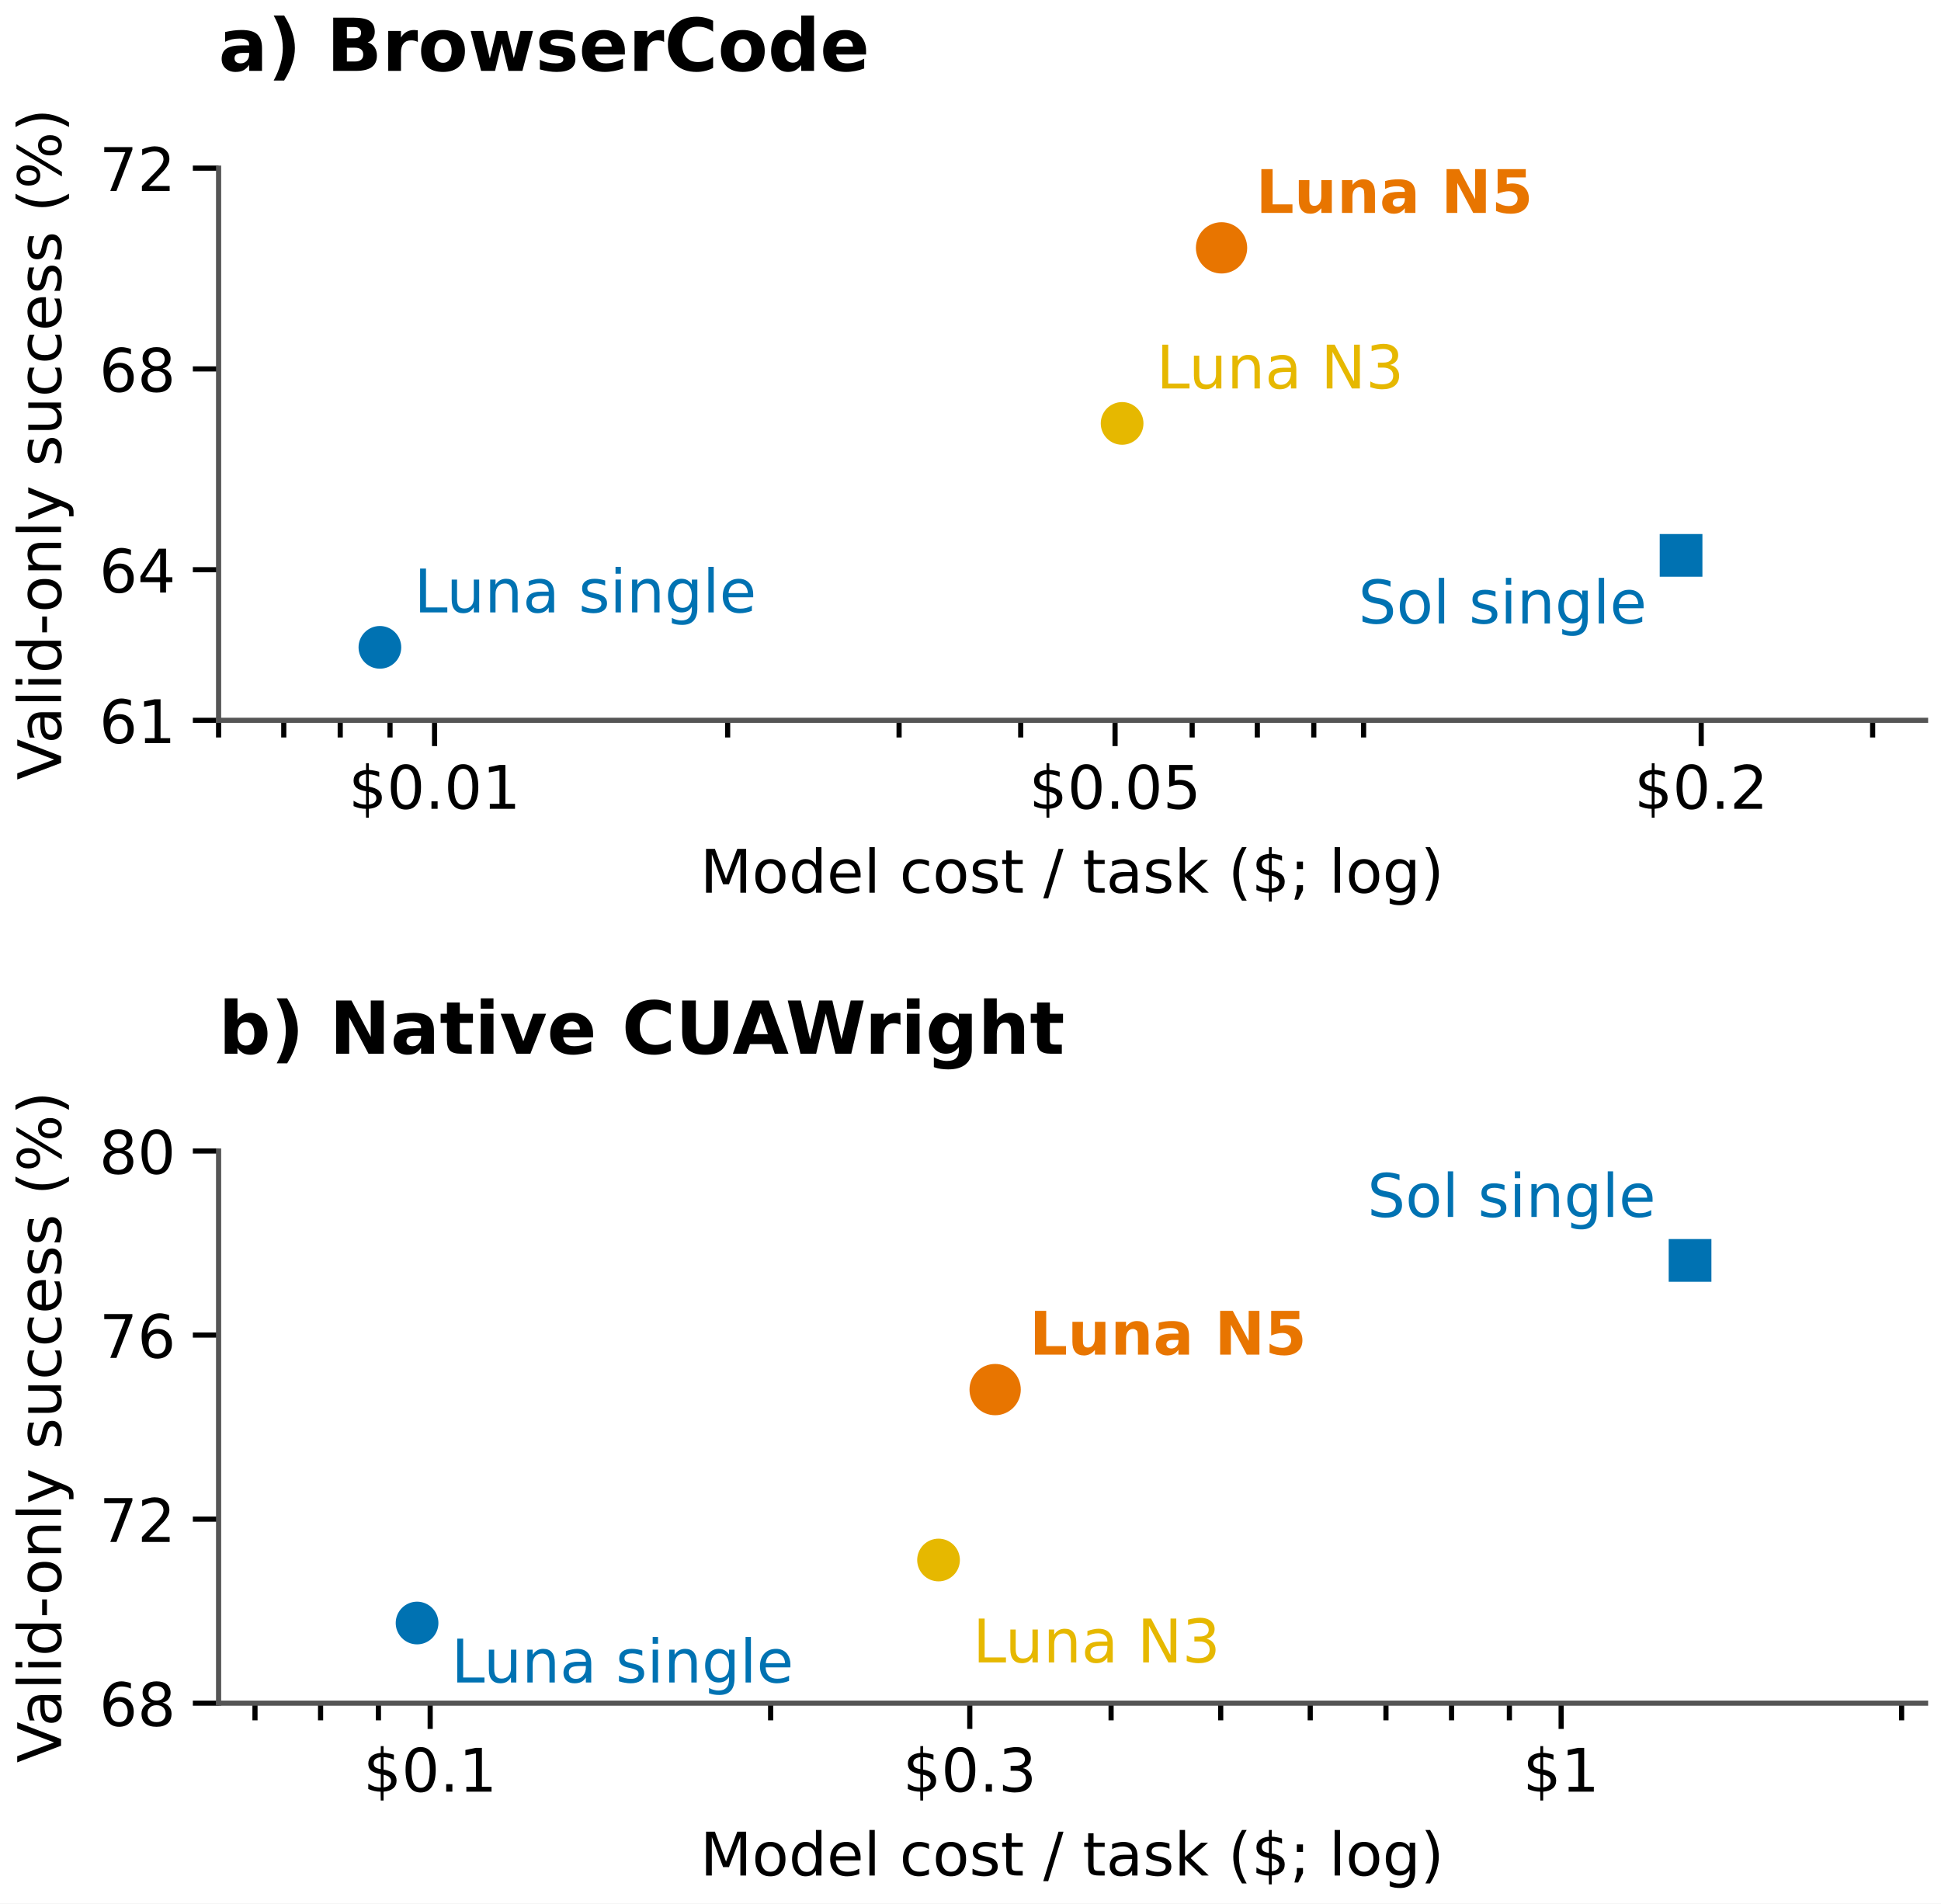
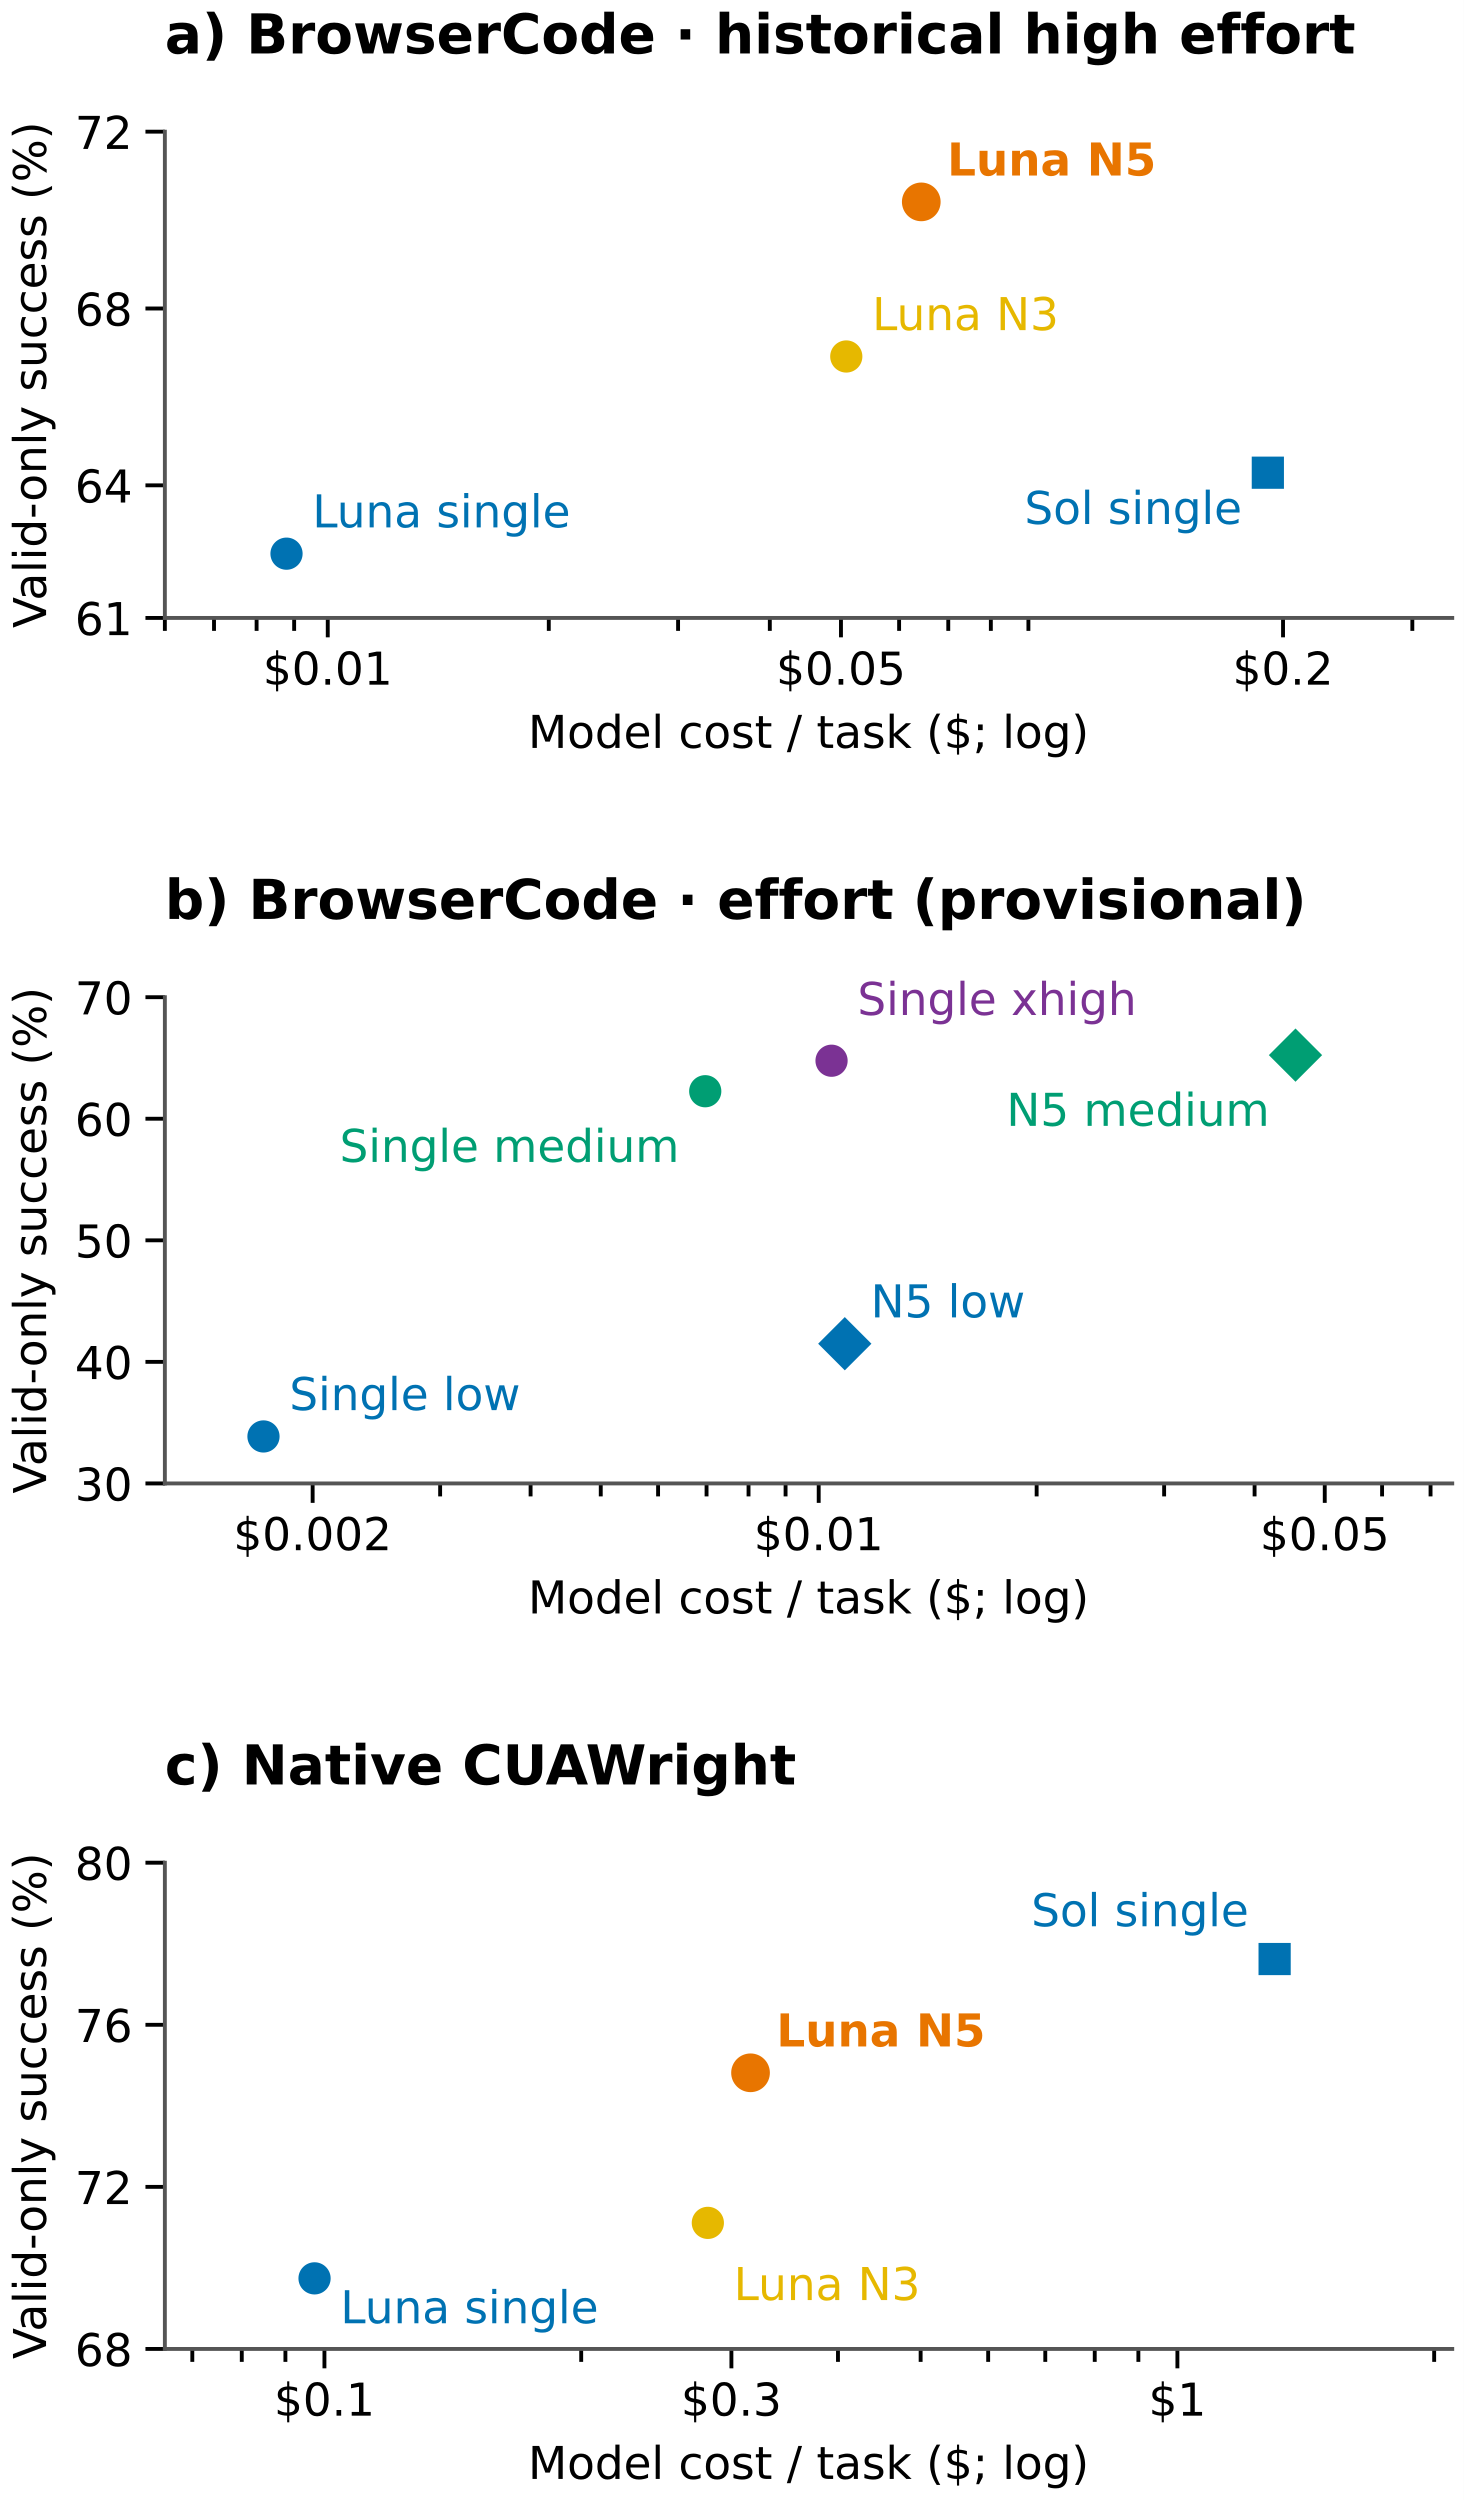
- <svg xmlns="http://www.w3.org/2000/svg" xmlns:xlink="http://www.w3.org/1999/xlink" width="226.272pt" height="221.868pt" viewBox="0 0 226.272 221.868" version="1.1">
+ <svg xmlns="http://www.w3.org/2000/svg" xmlns:xlink="http://www.w3.org/1999/xlink" width="226.272pt" height="386.424pt" viewBox="0 0 226.272 386.424" version="1.1">
  <defs>
    <style type="text/css">*{stroke-linejoin: round; stroke-linecap: butt}</style>
  </defs>
  <g id="figure_1">
    <g id="patch_1">
-       <path d="M 0 221.868 L 226.272 221.868 L 226.272 0 L 0 0 z " style="fill: #ffffff" />
+       <path d="M 0 386.424 L 226.272 386.424 L 226.272 0 L 0 0 z " style="fill: #ffffff" />
    </g>
    <g id="axes_1">
      <g id="patch_2">
-         <path d="M 25.482 83.958 L 224.472 83.958 L 224.472 19.599 L 25.482 19.599 z " style="fill: #ffffff" />
+         <path d="M 25.482 95.513 L 224.472 95.513 L 224.472 20.355 L 25.482 20.355 z " style="fill: #ffffff" />
      </g>
      <g id="matplotlib.axis_1">
        <g id="xtick_1">
          <g id="line2d_1">
            <defs>
-               <path id="mc24a8306d1" d="M 0 0 L 0 3 " style="stroke: #000000; stroke-width: 0.6" />
+               <path id="mdc0c848641" d="M 0 0 L 0 3 " style="stroke: #000000; stroke-width: 0.6" />
            </defs>
            <g>
-               <use xlink:href="#mc24a8306d1" x="50.66" y="83.958" style="stroke: #000000; stroke-width: 0.6" />
+               <use xlink:href="#mdc0c848641" x="50.66" y="95.513" style="stroke: #000000; stroke-width: 0.6" />
            </g>
          </g>
          <g id="text_1">
-             <text style="font: 7px 'DejaVu Sans'; text-anchor: middle" x="50.66" y="94.277" transform="rotate(-0 50.66042 94.27729)">$0.01</text>
+             <text style="font: 7px 'DejaVu Sans'; text-anchor: middle" x="50.66" y="105.831" transform="rotate(-0 50.66042 105.8315)">$0.01</text>
          </g>
        </g>
        <g id="xtick_2">
          <g id="line2d_2">
            <g>
-               <use xlink:href="#mc24a8306d1" x="129.988" y="83.958" style="stroke: #000000; stroke-width: 0.6" />
+               <use xlink:href="#mdc0c848641" x="129.988" y="95.513" style="stroke: #000000; stroke-width: 0.6" />
            </g>
          </g>
          <g id="text_2">
-             <text style="font: 7px 'DejaVu Sans'; text-anchor: middle" x="129.988" y="94.277" transform="rotate(-0 129.9885 94.27729)">$0.05</text>
+             <text style="font: 7px 'DejaVu Sans'; text-anchor: middle" x="129.988" y="105.831" transform="rotate(-0 129.9885 105.8315)">$0.05</text>
          </g>
        </g>
        <g id="xtick_3">
          <g id="line2d_3">
            <g>
-               <use xlink:href="#mc24a8306d1" x="198.318" y="83.958" style="stroke: #000000; stroke-width: 0.6" />
+               <use xlink:href="#mdc0c848641" x="198.318" y="95.513" style="stroke: #000000; stroke-width: 0.6" />
            </g>
          </g>
          <g id="text_3">
-             <text style="font: 7px 'DejaVu Sans'; text-anchor: middle" x="198.318" y="94.277" transform="rotate(-0 198.3179 94.27729)">$0.2</text>
+             <text style="font: 7px 'DejaVu Sans'; text-anchor: middle" x="198.318" y="105.831" transform="rotate(-0 198.3179 105.8315)">$0.2</text>
          </g>
        </g>
        <g id="xtick_4">
          <g id="line2d_4">
            <defs>
-               <path id="m908427d70f" d="M 0 0 L 0 2 " style="stroke: #000000; stroke-width: 0.6" />
+               <path id="mf27fdced87" d="M 0 0 L 0 2 " style="stroke: #000000; stroke-width: 0.6" />
            </defs>
            <g>
-               <use xlink:href="#m908427d70f" x="25.482" y="83.958" style="stroke: #000000; stroke-width: 0.6" />
+               <use xlink:href="#mf27fdced87" x="25.482" y="95.513" style="stroke: #000000; stroke-width: 0.6" />
            </g>
          </g>
        </g>
        <g id="xtick_5">
          <g id="line2d_5">
            <g>
-               <use xlink:href="#m908427d70f" x="33.08" y="83.958" style="stroke: #000000; stroke-width: 0.6" />
+               <use xlink:href="#mf27fdced87" x="33.08" y="95.513" style="stroke: #000000; stroke-width: 0.6" />
            </g>
          </g>
        </g>
        <g id="xtick_6">
          <g id="line2d_6">
            <g>
-               <use xlink:href="#m908427d70f" x="39.662" y="83.958" style="stroke: #000000; stroke-width: 0.6" />
+               <use xlink:href="#mf27fdced87" x="39.662" y="95.513" style="stroke: #000000; stroke-width: 0.6" />
            </g>
          </g>
        </g>
        <g id="xtick_7">
          <g id="line2d_7">
            <g>
-               <use xlink:href="#m908427d70f" x="45.467" y="83.958" style="stroke: #000000; stroke-width: 0.6" />
+               <use xlink:href="#mf27fdced87" x="45.467" y="95.513" style="stroke: #000000; stroke-width: 0.6" />
            </g>
          </g>
        </g>
        <g id="xtick_8">
          <g id="line2d_8">
            <g>
-               <use xlink:href="#m908427d70f" x="84.825" y="83.958" style="stroke: #000000; stroke-width: 0.6" />
+               <use xlink:href="#mf27fdced87" x="84.825" y="95.513" style="stroke: #000000; stroke-width: 0.6" />
            </g>
          </g>
        </g>
        <g id="xtick_9">
          <g id="line2d_9">
            <g>
-               <use xlink:href="#m908427d70f" x="104.81" y="83.958" style="stroke: #000000; stroke-width: 0.6" />
+               <use xlink:href="#mf27fdced87" x="104.81" y="95.513" style="stroke: #000000; stroke-width: 0.6" />
            </g>
          </g>
        </g>
        <g id="xtick_10">
          <g id="line2d_10">
            <g>
-               <use xlink:href="#m908427d70f" x="118.99" y="83.958" style="stroke: #000000; stroke-width: 0.6" />
+               <use xlink:href="#mf27fdced87" x="118.99" y="95.513" style="stroke: #000000; stroke-width: 0.6" />
            </g>
          </g>
        </g>
        <g id="xtick_11">
          <g id="line2d_11">
            <g>
-               <use xlink:href="#m908427d70f" x="138.975" y="83.958" style="stroke: #000000; stroke-width: 0.6" />
+               <use xlink:href="#mf27fdced87" x="138.975" y="95.513" style="stroke: #000000; stroke-width: 0.6" />
            </g>
          </g>
        </g>
        <g id="xtick_12">
          <g id="line2d_12">
            <g>
-               <use xlink:href="#m908427d70f" x="146.573" y="83.958" style="stroke: #000000; stroke-width: 0.6" />
+               <use xlink:href="#mf27fdced87" x="146.573" y="95.513" style="stroke: #000000; stroke-width: 0.6" />
            </g>
          </g>
        </g>
        <g id="xtick_13">
          <g id="line2d_13">
            <g>
-               <use xlink:href="#m908427d70f" x="153.155" y="83.958" style="stroke: #000000; stroke-width: 0.6" />
+               <use xlink:href="#mf27fdced87" x="153.155" y="95.513" style="stroke: #000000; stroke-width: 0.6" />
            </g>
          </g>
        </g>
        <g id="xtick_14">
          <g id="line2d_14">
            <g>
-               <use xlink:href="#m908427d70f" x="158.96" y="83.958" style="stroke: #000000; stroke-width: 0.6" />
+               <use xlink:href="#mf27fdced87" x="158.96" y="95.513" style="stroke: #000000; stroke-width: 0.6" />
            </g>
          </g>
        </g>
        <g id="xtick_15">
          <g id="line2d_15">
            <g>
-               <use xlink:href="#m908427d70f" x="218.303" y="83.958" style="stroke: #000000; stroke-width: 0.6" />
+               <use xlink:href="#mf27fdced87" x="218.303" y="95.513" style="stroke: #000000; stroke-width: 0.6" />
            </g>
          </g>
        </g>
        <g id="text_4">
-           <text style="font: 7px 'DejaVu Sans'; text-anchor: middle" x="124.977" y="104.052" transform="rotate(-0 124.9772 104.052)">Model cost / task ($; log)</text>
+           <text style="font: 7px 'DejaVu Sans'; text-anchor: middle" x="124.977" y="115.606" transform="rotate(-0 124.9772 115.6062)">Model cost / task ($; log)</text>
        </g>
      </g>
      <g id="matplotlib.axis_2">
        <g id="ytick_1">
          <g id="line2d_16">
            <defs>
-               <path id="m0b9a54903c" d="M 0 0 L -3 0 " style="stroke: #000000; stroke-width: 0.6" />
+               <path id="m69c608d8a5" d="M 0 0 L -3 0 " style="stroke: #000000; stroke-width: 0.6" />
            </defs>
            <g>
-               <use xlink:href="#m0b9a54903c" x="25.482" y="83.958" style="stroke: #000000; stroke-width: 0.6" />
+               <use xlink:href="#m69c608d8a5" x="25.482" y="95.513" style="stroke: #000000; stroke-width: 0.6" />
            </g>
          </g>
          <g id="text_5">
-             <text style="font: 7px 'DejaVu Sans'; text-anchor: end" x="20.482" y="86.618" transform="rotate(-0 20.48219 86.61784)">61</text>
+             <text style="font: 7px 'DejaVu Sans'; text-anchor: end" x="20.482" y="98.172" transform="rotate(-0 20.48219 98.17202)">61</text>
          </g>
        </g>
        <g id="ytick_2">
          <g id="line2d_17">
            <g>
-               <use xlink:href="#m0b9a54903c" x="25.482" y="66.406" style="stroke: #000000; stroke-width: 0.6" />
+               <use xlink:href="#m69c608d8a5" x="25.482" y="75.015" style="stroke: #000000; stroke-width: 0.6" />
            </g>
          </g>
          <g id="text_6">
-             <text style="font: 7px 'DejaVu Sans'; text-anchor: end" x="20.482" y="69.065" transform="rotate(-0 20.48219 69.06519)">64</text>
+             <text style="font: 7px 'DejaVu Sans'; text-anchor: end" x="20.482" y="77.674" transform="rotate(-0 20.48219 77.67441)">64</text>
          </g>
        </g>
        <g id="ytick_3">
          <g id="line2d_18">
            <g>
-               <use xlink:href="#m0b9a54903c" x="25.482" y="43.002" style="stroke: #000000; stroke-width: 0.6" />
+               <use xlink:href="#m69c608d8a5" x="25.482" y="47.685" style="stroke: #000000; stroke-width: 0.6" />
            </g>
          </g>
          <g id="text_7">
-             <text style="font: 7px 'DejaVu Sans'; text-anchor: end" x="20.482" y="45.662" transform="rotate(-0 20.48219 45.66166)">68</text>
+             <text style="font: 7px 'DejaVu Sans'; text-anchor: end" x="20.482" y="50.344" transform="rotate(-0 20.48219 50.34427)">68</text>
          </g>
        </g>
        <g id="ytick_4">
          <g id="line2d_19">
            <g>
-               <use xlink:href="#m0b9a54903c" x="25.482" y="19.599" style="stroke: #000000; stroke-width: 0.6" />
+               <use xlink:href="#m69c608d8a5" x="25.482" y="20.355" style="stroke: #000000; stroke-width: 0.6" />
            </g>
          </g>
          <g id="text_8">
-             <text style="font: 7px 'DejaVu Sans'; text-anchor: end" x="20.482" y="22.258" transform="rotate(-0 20.48219 22.25812)">72</text>
+             <text style="font: 7px 'DejaVu Sans'; text-anchor: end" x="20.482" y="23.014" transform="rotate(-0 20.48219 23.01412)">72</text>
          </g>
        </g>
        <g id="text_9">
-           <text style="font: 7px 'DejaVu Sans'; text-anchor: middle" x="7.119" y="51.779" transform="rotate(-90 7.118906 51.77853)">Valid-only success (%)</text>
+           <text style="font: 7px 'DejaVu Sans'; text-anchor: middle" x="7.119" y="57.934" transform="rotate(-90 7.118906 57.93362)">Valid-only success (%)</text>
        </g>
      </g>
      <g id="patch_3">
-         <path d="M 25.482 83.958 L 25.482 19.599 " style="fill: none; stroke: #555555; stroke-width: 0.6; stroke-linejoin: miter; stroke-linecap: square" />
+         <path d="M 25.482 95.513 L 25.482 20.355 " style="fill: none; stroke: #555555; stroke-width: 0.6; stroke-linejoin: miter; stroke-linecap: square" />
      </g>
      <g id="patch_4">
-         <path d="M 25.482 83.958 L 224.472 83.958 " style="fill: none; stroke: #555555; stroke-width: 0.6; stroke-linejoin: miter; stroke-linecap: square" />
+         <path d="M 25.482 95.513 L 224.472 95.513 " style="fill: none; stroke: #555555; stroke-width: 0.6; stroke-linejoin: miter; stroke-linecap: square" />
      </g>
      <g id="PathCollection_1">
        <defs>
-           <path id="m677dec98a0" d="M -2.739 2.739 L 2.739 2.739 L 2.739 -2.739 L -2.739 -2.739 z " style="stroke: #ffffff; stroke-width: 0.5" />
-         </defs>
-         <g clip-path="url(#p2ed55664d4)">
-           <use xlink:href="#m677dec98a0" x="195.97" y="64.734" style="fill: #0072b2; stroke: #ffffff; stroke-width: 0.5" />
+           <path id="mf28e17d646" d="M -2.739 2.739 L 2.739 2.739 L 2.739 -2.739 L -2.739 -2.739 z " style="stroke: #ffffff; stroke-width: 0.5" />
+         </defs>
+         <g clip-path="url(#p137effcb04)">
+           <use xlink:href="#mf28e17d646" x="195.97" y="73.063" style="fill: #0072b2; stroke: #ffffff; stroke-width: 0.5" />
        </g>
      </g>
      <g id="text_10">
-         <text style="fill: #0072b2; font: 7px 'DejaVu Sans'; text-anchor: end" x="191.97" y="72.666" transform="rotate(-0 191.9704 72.66562)">Sol single</text>
+         <text style="fill: #0072b2; font: 7px 'DejaVu Sans'; text-anchor: end" x="191.97" y="80.994" transform="rotate(-0 191.9704 80.99437)">Sol single</text>
      </g>
      <g id="PathCollection_2">
        <defs>
-           <path id="m418f7e3107" d="M 0 2.739 C 0.726 2.739 1.423 2.45 1.936 1.936 C 2.45 1.423 2.739 0.726 2.739 0 C 2.739 -0.726 2.45 -1.423 1.936 -1.936 C 1.423 -2.45 0.726 -2.739 0 -2.739 C -0.726 -2.739 -1.423 -2.45 -1.936 -1.936 C -2.45 -1.423 -2.739 -0.726 -2.739 0 C -2.739 0.726 -2.45 1.423 -1.936 1.936 C -1.423 2.45 -0.726 2.739 0 2.739 z " style="stroke: #ffffff; stroke-width: 0.5" />
-         </defs>
-         <g clip-path="url(#p2ed55664d4)">
-           <use xlink:href="#m418f7e3107" x="44.286" y="75.454" style="fill: #0072b2; stroke: #ffffff; stroke-width: 0.5" />
+           <path id="mbda5fe34d8" d="M 0 2.739 C 0.726 2.739 1.423 2.45 1.936 1.936 C 2.45 1.423 2.739 0.726 2.739 0 C 2.739 -0.726 2.45 -1.423 1.936 -1.936 C 1.423 -2.45 0.726 -2.739 0 -2.739 C -0.726 -2.739 -1.423 -2.45 -1.936 -1.936 C -2.45 -1.423 -2.739 -0.726 -2.739 0 C -2.739 0.726 -2.45 1.423 -1.936 1.936 C -1.423 2.45 -0.726 2.739 0 2.739 z " style="stroke: #ffffff; stroke-width: 0.5" />
+         </defs>
+         <g clip-path="url(#p137effcb04)">
+           <use xlink:href="#mbda5fe34d8" x="44.286" y="85.581" style="fill: #0072b2; stroke: #ffffff; stroke-width: 0.5" />
        </g>
      </g>
      <g id="text_11">
-         <text style="fill: #0072b2; font: 7px 'DejaVu Sans'; text-anchor: start" x="48.286" y="71.386" transform="rotate(-0 48.28617 71.3855)">Luna single</text>
+         <text style="fill: #0072b2; font: 7px 'DejaVu Sans'; text-anchor: start" x="48.286" y="81.513" transform="rotate(-0 48.28617 81.51282)">Luna single</text>
      </g>
      <g id="PathCollection_3">
        <defs>
-           <path id="m88503e11e1" d="M 0 2.739 C 0.726 2.739 1.423 2.45 1.936 1.936 C 2.45 1.423 2.739 0.726 2.739 0 C 2.739 -0.726 2.45 -1.423 1.936 -1.936 C 1.423 -2.45 0.726 -2.739 0 -2.739 C -0.726 -2.739 -1.423 -2.45 -1.936 -1.936 C -2.45 -1.423 -2.739 -0.726 -2.739 0 C -2.739 0.726 -2.45 1.423 -1.936 1.936 C -1.423 2.45 -0.726 2.739 0 2.739 z " style="stroke: #ffffff; stroke-width: 0.5" />
-         </defs>
-         <g clip-path="url(#p2ed55664d4)">
-           <use xlink:href="#m88503e11e1" x="130.81" y="49.353" style="fill: #e6b800; stroke: #ffffff; stroke-width: 0.5" />
+           <path id="m449ec851ad" d="M 0 2.739 C 0.726 2.739 1.423 2.45 1.936 1.936 C 2.45 1.423 2.739 0.726 2.739 0 C 2.739 -0.726 2.45 -1.423 1.936 -1.936 C 1.423 -2.45 0.726 -2.739 0 -2.739 C -0.726 -2.739 -1.423 -2.45 -1.936 -1.936 C -2.45 -1.423 -2.739 -0.726 -2.739 0 C -2.739 0.726 -2.45 1.423 -1.936 1.936 C -1.423 2.45 -0.726 2.739 0 2.739 z " style="stroke: #ffffff; stroke-width: 0.5" />
+         </defs>
+         <g clip-path="url(#p137effcb04)">
+           <use xlink:href="#m449ec851ad" x="130.81" y="55.102" style="fill: #e6b800; stroke: #ffffff; stroke-width: 0.5" />
        </g>
      </g>
      <g id="text_12">
-         <text style="fill: #e6b800; font: 7px 'DejaVu Sans'; text-anchor: start" x="134.81" y="45.285" transform="rotate(-0 134.81 45.28491)">Luna N3</text>
+         <text style="fill: #e6b800; font: 7px 'DejaVu Sans'; text-anchor: start" x="134.81" y="51.033" transform="rotate(-0 134.81 51.03311)">Luna N3</text>
      </g>
      <g id="PathCollection_4">
        <defs>
-           <path id="m04eedbf4aa" d="M 0 3.24 C 0.859 3.24 1.684 2.899 2.291 2.291 C 2.899 1.684 3.24 0.859 3.24 0 C 3.24 -0.859 2.899 -1.684 2.291 -2.291 C 1.684 -2.899 0.859 -3.24 0 -3.24 C -0.859 -3.24 -1.684 -2.899 -2.291 -2.291 C -2.899 -1.684 -3.24 -0.859 -3.24 0 C -3.24 0.859 -2.899 1.684 -2.291 2.291 C -1.684 2.899 -0.859 3.24 0 3.24 z " style="stroke: #ffffff; stroke-width: 0.5" />
-         </defs>
-         <g clip-path="url(#p2ed55664d4)">
-           <use xlink:href="#m04eedbf4aa" x="142.401" y="28.89" style="fill: #e87500; stroke: #ffffff; stroke-width: 0.5" />
+           <path id="m71d31f1bbd" d="M 0 3.24 C 0.859 3.24 1.684 2.899 2.291 2.291 C 2.899 1.684 3.24 0.859 3.24 0 C 3.24 -0.859 2.899 -1.684 2.291 -2.291 C 1.684 -2.899 0.859 -3.24 0 -3.24 C -0.859 -3.24 -1.684 -2.899 -2.291 -2.291 C -2.899 -1.684 -3.24 -0.859 -3.24 0 C -3.24 0.859 -2.899 1.684 -2.291 2.291 C -1.684 2.899 -0.859 3.24 0 3.24 z " style="stroke: #ffffff; stroke-width: 0.5" />
+         </defs>
+         <g clip-path="url(#p137effcb04)">
+           <use xlink:href="#m71d31f1bbd" x="142.401" y="31.205" style="fill: #e87500; stroke: #ffffff; stroke-width: 0.5" />
        </g>
      </g>
      <g id="text_13">
-         <text style="fill: #e87500; font: 700 7px 'DejaVu Sans'; text-anchor: start" x="146.401" y="24.822" transform="rotate(-0 146.4009 24.82152)">Luna N5</text>
+         <text style="fill: #e87500; font: 700 7px 'DejaVu Sans'; text-anchor: start" x="146.401" y="27.136" transform="rotate(-0 146.4009 27.1364)">Luna N5</text>
      </g>
    </g>
    <g id="axes_2">
      <g id="patch_5">
-         <path d="M 25.482 198.519 L 224.472 198.519 L 224.472 134.159 L 25.482 134.159 z " style="fill: #ffffff" />
+         <path d="M 25.482 229.294 L 224.472 229.294 L 224.472 154.136 L 25.482 154.136 z " style="fill: #ffffff" />
      </g>
      <g id="matplotlib.axis_3">
        <g id="xtick_16">
          <g id="line2d_20">
            <g>
-               <use xlink:href="#mc24a8306d1" x="50.148" y="198.519" style="stroke: #000000; stroke-width: 0.6" />
+               <use xlink:href="#mdc0c848641" x="48.325" y="229.294" style="stroke: #000000; stroke-width: 0.6" />
            </g>
          </g>
          <g id="text_14">
-             <text style="font: 7px 'DejaVu Sans'; text-anchor: middle" x="50.148" y="208.838" transform="rotate(-0 50.14807 208.8376)">$0.1</text>
+             <text style="font: 7px 'DejaVu Sans'; text-anchor: middle" x="48.325" y="239.613" transform="rotate(-0 48.32492 239.6125)">$0.002</text>
          </g>
        </g>
        <g id="xtick_17">
          <g id="line2d_21">
            <g>
-               <use xlink:href="#mc24a8306d1" x="113.053" y="198.519" style="stroke: #000000; stroke-width: 0.6" />
+               <use xlink:href="#mdc0c848641" x="126.546" y="229.294" style="stroke: #000000; stroke-width: 0.6" />
            </g>
          </g>
          <g id="text_15">
-             <text style="font: 7px 'DejaVu Sans'; text-anchor: middle" x="113.053" y="208.838" transform="rotate(-0 113.0527 208.8376)">$0.3</text>
+             <text style="font: 7px 'DejaVu Sans'; text-anchor: middle" x="126.546" y="239.613" transform="rotate(-0 126.5455 239.6125)">$0.01</text>
          </g>
        </g>
        <g id="xtick_18">
          <g id="line2d_22">
            <g>
-               <use xlink:href="#mc24a8306d1" x="181.99" y="198.519" style="stroke: #000000; stroke-width: 0.6" />
+               <use xlink:href="#mdc0c848641" x="204.766" y="229.294" style="stroke: #000000; stroke-width: 0.6" />
            </g>
          </g>
          <g id="text_16">
-             <text style="font: 7px 'DejaVu Sans'; text-anchor: middle" x="181.99" y="208.838" transform="rotate(-0 181.9901 208.8376)">$1</text>
+             <text style="font: 7px 'DejaVu Sans'; text-anchor: middle" x="204.766" y="239.613" transform="rotate(-0 204.7661 239.6125)">$0.05</text>
          </g>
        </g>
        <g id="xtick_19">
          <g id="line2d_23">
            <g>
-               <use xlink:href="#m908427d70f" x="29.725" y="198.519" style="stroke: #000000; stroke-width: 0.6" />
+               <use xlink:href="#mf27fdced87" x="68.031" y="229.294" style="stroke: #000000; stroke-width: 0.6" />
            </g>
          </g>
        </g>
        <g id="xtick_20">
          <g id="line2d_24">
            <g>
-               <use xlink:href="#m908427d70f" x="37.371" y="198.519" style="stroke: #000000; stroke-width: 0.6" />
+               <use xlink:href="#mf27fdced87" x="82.013" y="229.294" style="stroke: #000000; stroke-width: 0.6" />
            </g>
          </g>
        </g>
        <g id="xtick_21">
          <g id="line2d_25">
            <g>
-               <use xlink:href="#m908427d70f" x="44.115" y="198.519" style="stroke: #000000; stroke-width: 0.6" />
+               <use xlink:href="#mf27fdced87" x="92.858" y="229.294" style="stroke: #000000; stroke-width: 0.6" />
            </g>
          </g>
        </g>
        <g id="xtick_22">
          <g id="line2d_26">
            <g>
-               <use xlink:href="#m908427d70f" x="89.836" y="198.519" style="stroke: #000000; stroke-width: 0.6" />
+               <use xlink:href="#mf27fdced87" x="101.719" y="229.294" style="stroke: #000000; stroke-width: 0.6" />
            </g>
          </g>
        </g>
        <g id="xtick_23">
          <g id="line2d_27">
            <g>
-               <use xlink:href="#m908427d70f" x="129.525" y="198.519" style="stroke: #000000; stroke-width: 0.6" />
+               <use xlink:href="#mf27fdced87" x="109.211" y="229.294" style="stroke: #000000; stroke-width: 0.6" />
            </g>
          </g>
        </g>
        <g id="xtick_24">
          <g id="line2d_28">
            <g>
-               <use xlink:href="#m908427d70f" x="142.302" y="198.519" style="stroke: #000000; stroke-width: 0.6" />
+               <use xlink:href="#mf27fdced87" x="115.7" y="229.294" style="stroke: #000000; stroke-width: 0.6" />
            </g>
          </g>
        </g>
        <g id="xtick_25">
          <g id="line2d_29">
            <g>
-               <use xlink:href="#m908427d70f" x="152.741" y="198.519" style="stroke: #000000; stroke-width: 0.6" />
+               <use xlink:href="#mf27fdced87" x="121.425" y="229.294" style="stroke: #000000; stroke-width: 0.6" />
            </g>
          </g>
        </g>
        <g id="xtick_26">
          <g id="line2d_30">
            <g>
-               <use xlink:href="#m908427d70f" x="161.568" y="198.519" style="stroke: #000000; stroke-width: 0.6" />
+               <use xlink:href="#mf27fdced87" x="160.233" y="229.294" style="stroke: #000000; stroke-width: 0.6" />
            </g>
          </g>
        </g>
        <g id="xtick_27">
          <g id="line2d_31">
            <g>
-               <use xlink:href="#m908427d70f" x="169.213" y="198.519" style="stroke: #000000; stroke-width: 0.6" />
+               <use xlink:href="#mf27fdced87" x="179.939" y="229.294" style="stroke: #000000; stroke-width: 0.6" />
            </g>
          </g>
        </g>
        <g id="xtick_28">
          <g id="line2d_32">
            <g>
-               <use xlink:href="#m908427d70f" x="175.957" y="198.519" style="stroke: #000000; stroke-width: 0.6" />
+               <use xlink:href="#mf27fdced87" x="193.921" y="229.294" style="stroke: #000000; stroke-width: 0.6" />
            </g>
          </g>
        </g>
        <g id="xtick_29">
          <g id="line2d_33">
            <g>
-               <use xlink:href="#m908427d70f" x="221.679" y="198.519" style="stroke: #000000; stroke-width: 0.6" />
+               <use xlink:href="#mf27fdced87" x="213.627" y="229.294" style="stroke: #000000; stroke-width: 0.6" />
+             </g>
+           </g>
+         </g>
+         <g id="xtick_30">
+           <g id="line2d_34">
+             <g>
+               <use xlink:href="#mf27fdced87" x="221.119" y="229.294" style="stroke: #000000; stroke-width: 0.6" />
            </g>
          </g>
        </g>
        <g id="text_17">
-           <text style="font: 7px 'DejaVu Sans'; text-anchor: middle" x="124.977" y="218.612" transform="rotate(-0 124.9772 218.6123)">Model cost / task ($; log)</text>
+           <text style="font: 7px 'DejaVu Sans'; text-anchor: middle" x="124.977" y="249.387" transform="rotate(-0 124.9772 249.3872)">Model cost / task ($; log)</text>
        </g>
      </g>
      <g id="matplotlib.axis_4">
        <g id="ytick_5">
-           <g id="line2d_34">
-             <g>
-               <use xlink:href="#m0b9a54903c" x="25.482" y="198.519" style="stroke: #000000; stroke-width: 0.6" />
+           <g id="line2d_35">
+             <g>
+               <use xlink:href="#m69c608d8a5" x="25.482" y="229.294" style="stroke: #000000; stroke-width: 0.6" />
            </g>
          </g>
          <g id="text_18">
-             <text style="font: 7px 'DejaVu Sans'; text-anchor: end" x="20.482" y="201.178" transform="rotate(-0 20.48219 201.1781)">68</text>
+             <text style="font: 7px 'DejaVu Sans'; text-anchor: end" x="20.482" y="231.953" transform="rotate(-0 20.48219 231.9531)">30</text>
          </g>
        </g>
        <g id="ytick_6">
-           <g id="line2d_35">
-             <g>
-               <use xlink:href="#m0b9a54903c" x="25.482" y="177.065" style="stroke: #000000; stroke-width: 0.6" />
+           <g id="line2d_36">
+             <g>
+               <use xlink:href="#m69c608d8a5" x="25.482" y="210.504" style="stroke: #000000; stroke-width: 0.6" />
            </g>
          </g>
          <g id="text_19">
-             <text style="font: 7px 'DejaVu Sans'; text-anchor: end" x="20.482" y="179.725" transform="rotate(-0 20.48219 179.7249)">72</text>
+             <text style="font: 7px 'DejaVu Sans'; text-anchor: end" x="20.482" y="213.164" transform="rotate(-0 20.48219 213.1636)">40</text>
          </g>
        </g>
        <g id="ytick_7">
-           <g id="line2d_36">
-             <g>
-               <use xlink:href="#m0b9a54903c" x="25.482" y="155.612" style="stroke: #000000; stroke-width: 0.6" />
+           <g id="line2d_37">
+             <g>
+               <use xlink:href="#m69c608d8a5" x="25.482" y="191.715" style="stroke: #000000; stroke-width: 0.6" />
            </g>
          </g>
          <g id="text_20">
-             <text style="font: 7px 'DejaVu Sans'; text-anchor: end" x="20.482" y="158.272" transform="rotate(-0 20.48219 158.2716)">76</text>
+             <text style="font: 7px 'DejaVu Sans'; text-anchor: end" x="20.482" y="194.374" transform="rotate(-0 20.48219 194.3741)">50</text>
          </g>
        </g>
        <g id="ytick_8">
-           <g id="line2d_37">
-             <g>
-               <use xlink:href="#m0b9a54903c" x="25.482" y="134.159" style="stroke: #000000; stroke-width: 0.6" />
+           <g id="line2d_38">
+             <g>
+               <use xlink:href="#m69c608d8a5" x="25.482" y="172.925" style="stroke: #000000; stroke-width: 0.6" />
            </g>
          </g>
          <g id="text_21">
-             <text style="font: 7px 'DejaVu Sans'; text-anchor: end" x="20.482" y="136.818" transform="rotate(-0 20.48219 136.8184)">80</text>
-           </g>
-         </g>
-         <g id="text_22">
-           <text style="font: 7px 'DejaVu Sans'; text-anchor: middle" x="7.119" y="166.339" transform="rotate(-90 7.118906 166.3388)">Valid-only success (%)</text>
+             <text style="font: 7px 'DejaVu Sans'; text-anchor: end" x="20.482" y="175.585" transform="rotate(-0 20.48219 175.5847)">60</text>
+           </g>
+         </g>
+         <g id="ytick_9">
+           <g id="line2d_39">
+             <g>
+               <use xlink:href="#m69c608d8a5" x="25.482" y="154.136" style="stroke: #000000; stroke-width: 0.6" />
+             </g>
+           </g>
+           <g id="text_22">
+             <text style="font: 7px 'DejaVu Sans'; text-anchor: end" x="20.482" y="156.795" transform="rotate(-0 20.48219 156.7952)">70</text>
+           </g>
+         </g>
+         <g id="text_23">
+           <text style="font: 7px 'DejaVu Sans'; text-anchor: middle" x="7.119" y="191.715" transform="rotate(-90 7.118906 191.7147)">Valid-only success (%)</text>
        </g>
      </g>
      <g id="patch_6">
-         <path d="M 25.482 198.519 L 25.482 134.159 " style="fill: none; stroke: #555555; stroke-width: 0.6; stroke-linejoin: miter; stroke-linecap: square" />
+         <path d="M 25.482 229.294 L 25.482 154.136 " style="fill: none; stroke: #555555; stroke-width: 0.6; stroke-linejoin: miter; stroke-linecap: square" />
      </g>
      <g id="patch_7">
-         <path d="M 25.482 198.519 L 224.472 198.519 " style="fill: none; stroke: #555555; stroke-width: 0.6; stroke-linejoin: miter; stroke-linecap: square" />
+         <path d="M 25.482 229.294 L 224.472 229.294 " style="fill: none; stroke: #555555; stroke-width: 0.6; stroke-linejoin: miter; stroke-linecap: square" />
      </g>
      <g id="PathCollection_5">
-         <g clip-path="url(#pbdc888e98e)">
-           <use xlink:href="#m677dec98a0" x="197.018" y="146.911" style="fill: #0072b2; stroke: #ffffff; stroke-width: 0.5" />
-         </g>
-       </g>
-       <g id="text_23">
-         <text style="fill: #0072b2; font: 7px 'DejaVu Sans'; text-anchor: end" x="193.018" y="141.842" transform="rotate(-0 193.018 141.8424)">Sol single</text>
+         <defs>
+           <path id="m3f7bd0f9cb" d="M 0 2.739 C 0.726 2.739 1.423 2.45 1.936 1.936 C 2.45 1.423 2.739 0.726 2.739 0 C 2.739 -0.726 2.45 -1.423 1.936 -1.936 C 1.423 -2.45 0.726 -2.739 0 -2.739 C -0.726 -2.739 -1.423 -2.45 -1.936 -1.936 C -2.45 -1.423 -2.739 -0.726 -2.739 0 C -2.739 0.726 -2.45 1.423 -1.936 1.936 C -1.423 2.45 -0.726 2.739 0 2.739 z " style="stroke: #ffffff; stroke-width: 0.5" />
+         </defs>
+         <g clip-path="url(#p977bd9aa0c)">
+           <use xlink:href="#m3f7bd0f9cb" x="128.532" y="163.957" style="fill: #7b3294; stroke: #ffffff; stroke-width: 0.5" />
+         </g>
+       </g>
+       <g id="text_24">
+         <text style="fill: #7b3294; font: 7px 'DejaVu Sans'; text-anchor: start" x="132.532" y="156.889" transform="rotate(-0 132.5321 156.8891)">Single xhigh</text>
      </g>
      <g id="PathCollection_6">
-         <g clip-path="url(#pbdc888e98e)">
-           <use xlink:href="#m418f7e3107" x="48.619" y="189.177" style="fill: #0072b2; stroke: #ffffff; stroke-width: 0.5" />
-         </g>
-       </g>
-       <g id="text_24">
-         <text style="fill: #0072b2; font: 7px 'DejaVu Sans'; text-anchor: start" x="52.619" y="196.109" transform="rotate(-0 52.6191 196.109)">Luna single</text>
+         <defs>
+           <path id="m0edc74fa0a" d="M 0 2.739 C 0.726 2.739 1.423 2.45 1.936 1.936 C 2.45 1.423 2.739 0.726 2.739 0 C 2.739 -0.726 2.45 -1.423 1.936 -1.936 C 1.423 -2.45 0.726 -2.739 0 -2.739 C -0.726 -2.739 -1.423 -2.45 -1.936 -1.936 C -2.45 -1.423 -2.739 -0.726 -2.739 0 C -2.739 0.726 -2.45 1.423 -1.936 1.936 C -1.423 2.45 -0.726 2.739 0 2.739 z " style="stroke: #ffffff; stroke-width: 0.5" />
+         </defs>
+         <g clip-path="url(#p977bd9aa0c)">
+           <use xlink:href="#m0edc74fa0a" x="109.008" y="168.671" style="fill: #009e73; stroke: #ffffff; stroke-width: 0.5" />
+         </g>
+       </g>
+       <g id="text_25">
+         <text style="fill: #009e73; font: 7px 'DejaVu Sans'; text-anchor: end" x="105.008" y="179.603" transform="rotate(-0 105.0085 179.6025)">Single medium</text>
      </g>
      <g id="PathCollection_7">
-         <g clip-path="url(#pbdc888e98e)">
-           <use xlink:href="#m88503e11e1" x="109.41" y="181.833" style="fill: #e6b800; stroke: #ffffff; stroke-width: 0.5" />
-         </g>
-       </g>
-       <g id="text_25">
-         <text style="fill: #e6b800; font: 7px 'DejaVu Sans'; text-anchor: start" x="113.41" y="193.764" transform="rotate(-0 113.41 193.7644)">Luna N3</text>
+         <g clip-path="url(#p977bd9aa0c)">
+           <use xlink:href="#mbda5fe34d8" x="40.726" y="222.032" style="fill: #0072b2; stroke: #ffffff; stroke-width: 0.5" />
+         </g>
+       </g>
+       <g id="text_26">
+         <text style="fill: #0072b2; font: 7px 'DejaVu Sans'; text-anchor: start" x="44.726" y="217.964" transform="rotate(-0 44.72575 217.9639)">Single low</text>
      </g>
      <g id="PathCollection_8">
-         <g clip-path="url(#pbdc888e98e)">
-           <use xlink:href="#m04eedbf4aa" x="116.009" y="161.969" style="fill: #e87500; stroke: #ffffff; stroke-width: 0.5" />
-         </g>
-       </g>
-       <g id="text_26">
-         <text style="fill: #e87500; font: 700 7px 'DejaVu Sans'; text-anchor: start" x="120.009" y="157.9" transform="rotate(-0 120.009 157.9003)">Luna N5</text>
+         <defs>
+           <path id="ma430969952" d="M -0 4.472 L 4.472 0 L 0 -4.472 L -4.472 -0 z " style="stroke: #ffffff; stroke-width: 0.5" />
+         </defs>
+         <g clip-path="url(#p977bd9aa0c)">
+           <use xlink:href="#ma430969952" x="200.244" y="163.09" style="fill: #009e73; stroke: #ffffff; stroke-width: 0.5" />
+         </g>
+       </g>
+       <g id="text_27">
+         <text style="fill: #009e73; font: 7px 'DejaVu Sans'; text-anchor: end" x="196.244" y="174.022" transform="rotate(-0 196.2439 174.0216)">N5 medium</text>
+       </g>
+       <g id="PathCollection_9">
+         <defs>
+           <path id="mb6dddc0cba" d="M -0 4.472 L 4.472 0 L 0 -4.472 L -4.472 -0 z " style="stroke: #ffffff; stroke-width: 0.5" />
+         </defs>
+         <g clip-path="url(#p977bd9aa0c)">
+           <use xlink:href="#mb6dddc0cba" x="130.579" y="207.697" style="fill: #0072b2; stroke: #ffffff; stroke-width: 0.5" />
+         </g>
+       </g>
+       <g id="text_28">
+         <text style="fill: #0072b2; font: 7px 'DejaVu Sans'; text-anchor: start" x="134.579" y="203.629" transform="rotate(-0 134.5793 203.629)">N5 low</text>
      </g>
    </g>
-     <g id="text_27">
-       <text style="font: 700 8.5px 'DejaVu Sans'; text-anchor: start" x="25.482" y="8.259" transform="rotate(-0 25.48219 8.258672)">a)  BrowserCode</text>
+     <g id="axes_3">
+       <g id="patch_8">
+         <path d="M 25.482 363.075 L 224.472 363.075 L 224.472 287.917 L 25.482 287.917 z " style="fill: #ffffff" />
+       </g>
+       <g id="matplotlib.axis_5">
+         <g id="xtick_31">
+           <g id="line2d_40">
+             <g>
+               <use xlink:href="#mdc0c848641" x="50.148" y="363.075" style="stroke: #000000; stroke-width: 0.6" />
+             </g>
+           </g>
+           <g id="text_29">
+             <text style="font: 7px 'DejaVu Sans'; text-anchor: middle" x="50.148" y="373.394" transform="rotate(-0 50.14807 373.3936)">$0.1</text>
+           </g>
+         </g>
+         <g id="xtick_32">
+           <g id="line2d_41">
+             <g>
+               <use xlink:href="#mdc0c848641" x="113.053" y="363.075" style="stroke: #000000; stroke-width: 0.6" />
+             </g>
+           </g>
+           <g id="text_30">
+             <text style="font: 7px 'DejaVu Sans'; text-anchor: middle" x="113.053" y="373.394" transform="rotate(-0 113.0527 373.3936)">$0.3</text>
+           </g>
+         </g>
+         <g id="xtick_33">
+           <g id="line2d_42">
+             <g>
+               <use xlink:href="#mdc0c848641" x="181.99" y="363.075" style="stroke: #000000; stroke-width: 0.6" />
+             </g>
+           </g>
+           <g id="text_31">
+             <text style="font: 7px 'DejaVu Sans'; text-anchor: middle" x="181.99" y="373.394" transform="rotate(-0 181.9901 373.3936)">$1</text>
+           </g>
+         </g>
+         <g id="xtick_34">
+           <g id="line2d_43">
+             <g>
+               <use xlink:href="#mf27fdced87" x="29.725" y="363.075" style="stroke: #000000; stroke-width: 0.6" />
+             </g>
+           </g>
+         </g>
+         <g id="xtick_35">
+           <g id="line2d_44">
+             <g>
+               <use xlink:href="#mf27fdced87" x="37.371" y="363.075" style="stroke: #000000; stroke-width: 0.6" />
+             </g>
+           </g>
+         </g>
+         <g id="xtick_36">
+           <g id="line2d_45">
+             <g>
+               <use xlink:href="#mf27fdced87" x="44.115" y="363.075" style="stroke: #000000; stroke-width: 0.6" />
+             </g>
+           </g>
+         </g>
+         <g id="xtick_37">
+           <g id="line2d_46">
+             <g>
+               <use xlink:href="#mf27fdced87" x="89.836" y="363.075" style="stroke: #000000; stroke-width: 0.6" />
+             </g>
+           </g>
+         </g>
+         <g id="xtick_38">
+           <g id="line2d_47">
+             <g>
+               <use xlink:href="#mf27fdced87" x="129.525" y="363.075" style="stroke: #000000; stroke-width: 0.6" />
+             </g>
+           </g>
+         </g>
+         <g id="xtick_39">
+           <g id="line2d_48">
+             <g>
+               <use xlink:href="#mf27fdced87" x="142.302" y="363.075" style="stroke: #000000; stroke-width: 0.6" />
+             </g>
+           </g>
+         </g>
+         <g id="xtick_40">
+           <g id="line2d_49">
+             <g>
+               <use xlink:href="#mf27fdced87" x="152.741" y="363.075" style="stroke: #000000; stroke-width: 0.6" />
+             </g>
+           </g>
+         </g>
+         <g id="xtick_41">
+           <g id="line2d_50">
+             <g>
+               <use xlink:href="#mf27fdced87" x="161.568" y="363.075" style="stroke: #000000; stroke-width: 0.6" />
+             </g>
+           </g>
+         </g>
+         <g id="xtick_42">
+           <g id="line2d_51">
+             <g>
+               <use xlink:href="#mf27fdced87" x="169.213" y="363.075" style="stroke: #000000; stroke-width: 0.6" />
+             </g>
+           </g>
+         </g>
+         <g id="xtick_43">
+           <g id="line2d_52">
+             <g>
+               <use xlink:href="#mf27fdced87" x="175.957" y="363.075" style="stroke: #000000; stroke-width: 0.6" />
+             </g>
+           </g>
+         </g>
+         <g id="xtick_44">
+           <g id="line2d_53">
+             <g>
+               <use xlink:href="#mf27fdced87" x="221.679" y="363.075" style="stroke: #000000; stroke-width: 0.6" />
+             </g>
+           </g>
+         </g>
+         <g id="text_32">
+           <text style="font: 7px 'DejaVu Sans'; text-anchor: middle" x="124.977" y="383.168" transform="rotate(-0 124.9772 383.1683)">Model cost / task ($; log)</text>
+         </g>
+       </g>
+       <g id="matplotlib.axis_6">
+         <g id="ytick_10">
+           <g id="line2d_54">
+             <g>
+               <use xlink:href="#m69c608d8a5" x="25.482" y="363.075" style="stroke: #000000; stroke-width: 0.6" />
+             </g>
+           </g>
+           <g id="text_33">
+             <text style="font: 7px 'DejaVu Sans'; text-anchor: end" x="20.482" y="365.734" transform="rotate(-0 20.48219 365.7341)">68</text>
+           </g>
+         </g>
+         <g id="ytick_11">
+           <g id="line2d_55">
+             <g>
+               <use xlink:href="#m69c608d8a5" x="25.482" y="338.022" style="stroke: #000000; stroke-width: 0.6" />
+             </g>
+           </g>
+           <g id="text_34">
+             <text style="font: 7px 'DejaVu Sans'; text-anchor: end" x="20.482" y="340.681" transform="rotate(-0 20.48219 340.6815)">72</text>
+           </g>
+         </g>
+         <g id="ytick_12">
+           <g id="line2d_56">
+             <g>
+               <use xlink:href="#m69c608d8a5" x="25.482" y="312.969" style="stroke: #000000; stroke-width: 0.6" />
+             </g>
+           </g>
+           <g id="text_35">
+             <text style="font: 7px 'DejaVu Sans'; text-anchor: end" x="20.482" y="315.629" transform="rotate(-0 20.48219 315.6289)">76</text>
+           </g>
+         </g>
+         <g id="ytick_13">
+           <g id="line2d_57">
+             <g>
+               <use xlink:href="#m69c608d8a5" x="25.482" y="287.917" style="stroke: #000000; stroke-width: 0.6" />
+             </g>
+           </g>
+           <g id="text_36">
+             <text style="font: 7px 'DejaVu Sans'; text-anchor: end" x="20.482" y="290.576" transform="rotate(-0 20.48219 290.5762)">80</text>
+           </g>
+         </g>
+         <g id="text_37">
+           <text style="font: 7px 'DejaVu Sans'; text-anchor: middle" x="7.119" y="325.496" transform="rotate(-90 7.118906 325.4957)">Valid-only success (%)</text>
+         </g>
+       </g>
+       <g id="patch_9">
+         <path d="M 25.482 363.075 L 25.482 287.917 " style="fill: none; stroke: #555555; stroke-width: 0.6; stroke-linejoin: miter; stroke-linecap: square" />
+       </g>
+       <g id="patch_10">
+         <path d="M 25.482 363.075 L 224.472 363.075 " style="fill: none; stroke: #555555; stroke-width: 0.6; stroke-linejoin: miter; stroke-linecap: square" />
+       </g>
+       <g id="PathCollection_10">
+         <g clip-path="url(#pb61ebf0989)">
+           <use xlink:href="#mf28e17d646" x="197.018" y="302.808" style="fill: #0072b2; stroke: #ffffff; stroke-width: 0.5" />
+         </g>
+       </g>
+       <g id="text_38">
+         <text style="fill: #0072b2; font: 7px 'DejaVu Sans'; text-anchor: end" x="193.018" y="297.74" transform="rotate(-0 193.018 297.7398)">Sol single</text>
+       </g>
+       <g id="PathCollection_11">
+         <g clip-path="url(#pb61ebf0989)">
+           <use xlink:href="#mbda5fe34d8" x="48.619" y="352.166" style="fill: #0072b2; stroke: #ffffff; stroke-width: 0.5" />
+         </g>
+       </g>
+       <g id="text_39">
+         <text style="fill: #0072b2; font: 7px 'DejaVu Sans'; text-anchor: start" x="52.619" y="359.098" transform="rotate(-0 52.6191 359.0977)">Luna single</text>
+       </g>
+       <g id="PathCollection_12">
+         <g clip-path="url(#pb61ebf0989)">
+           <use xlink:href="#m449ec851ad" x="109.41" y="343.589" style="fill: #e6b800; stroke: #ffffff; stroke-width: 0.5" />
+         </g>
+       </g>
+       <g id="text_40">
+         <text style="fill: #e6b800; font: 7px 'DejaVu Sans'; text-anchor: start" x="113.41" y="355.521" transform="rotate(-0 113.41 355.5209)">Luna N3</text>
+       </g>
+       <g id="PathCollection_13">
+         <g clip-path="url(#pb61ebf0989)">
+           <use xlink:href="#m71d31f1bbd" x="116.009" y="320.392" style="fill: #e87500; stroke: #ffffff; stroke-width: 0.5" />
+         </g>
+       </g>
+       <g id="text_41">
+         <text style="fill: #e87500; font: 700 7px 'DejaVu Sans'; text-anchor: start" x="120.009" y="316.324" transform="rotate(-0 120.009 316.324)">Luna N5</text>
+       </g>
    </g>
-     <g id="text_28">
-       <text style="font: 700 8.5px 'DejaVu Sans'; text-anchor: start" x="25.482" y="122.819" transform="rotate(-0 25.48219 122.819)">b)  Native CUAWright</text>
+     <g id="text_42">
+       <text style="font: 700 8.5px 'DejaVu Sans'; text-anchor: start" x="25.482" y="8.259" transform="rotate(-0 25.48219 8.258672)">a)  BrowserCode · historical high effort</text>
+     </g>
+     <g id="text_43">
+       <text style="font: 700 8.5px 'DejaVu Sans'; text-anchor: start" x="25.482" y="142.04" transform="rotate(-0 25.48219 142.0397)">b)  BrowserCode · effort (provisional)</text>
+     </g>
+     <g id="text_44">
+       <text style="font: 700 8.5px 'DejaVu Sans'; text-anchor: start" x="25.482" y="275.821" transform="rotate(-0 25.48219 275.8208)">c)  Native CUAWright</text>
    </g>
  </g>
  <defs>
-     <clipPath id="p2ed55664d4">
-       <rect x="25.482" y="19.599" width="198.99" height="64.36" />
+     <clipPath id="p137effcb04">
+       <rect x="25.482" y="20.355" width="198.99" height="75.158" />
    </clipPath>
-     <clipPath id="pbdc888e98e">
-       <rect x="25.482" y="134.159" width="198.99" height="64.36" />
+     <clipPath id="p977bd9aa0c">
+       <rect x="25.482" y="154.136" width="198.99" height="75.158" />
+     </clipPath>
+     <clipPath id="pb61ebf0989">
+       <rect x="25.482" y="287.917" width="198.99" height="75.158" />
    </clipPath>
  </defs>
</svg>
